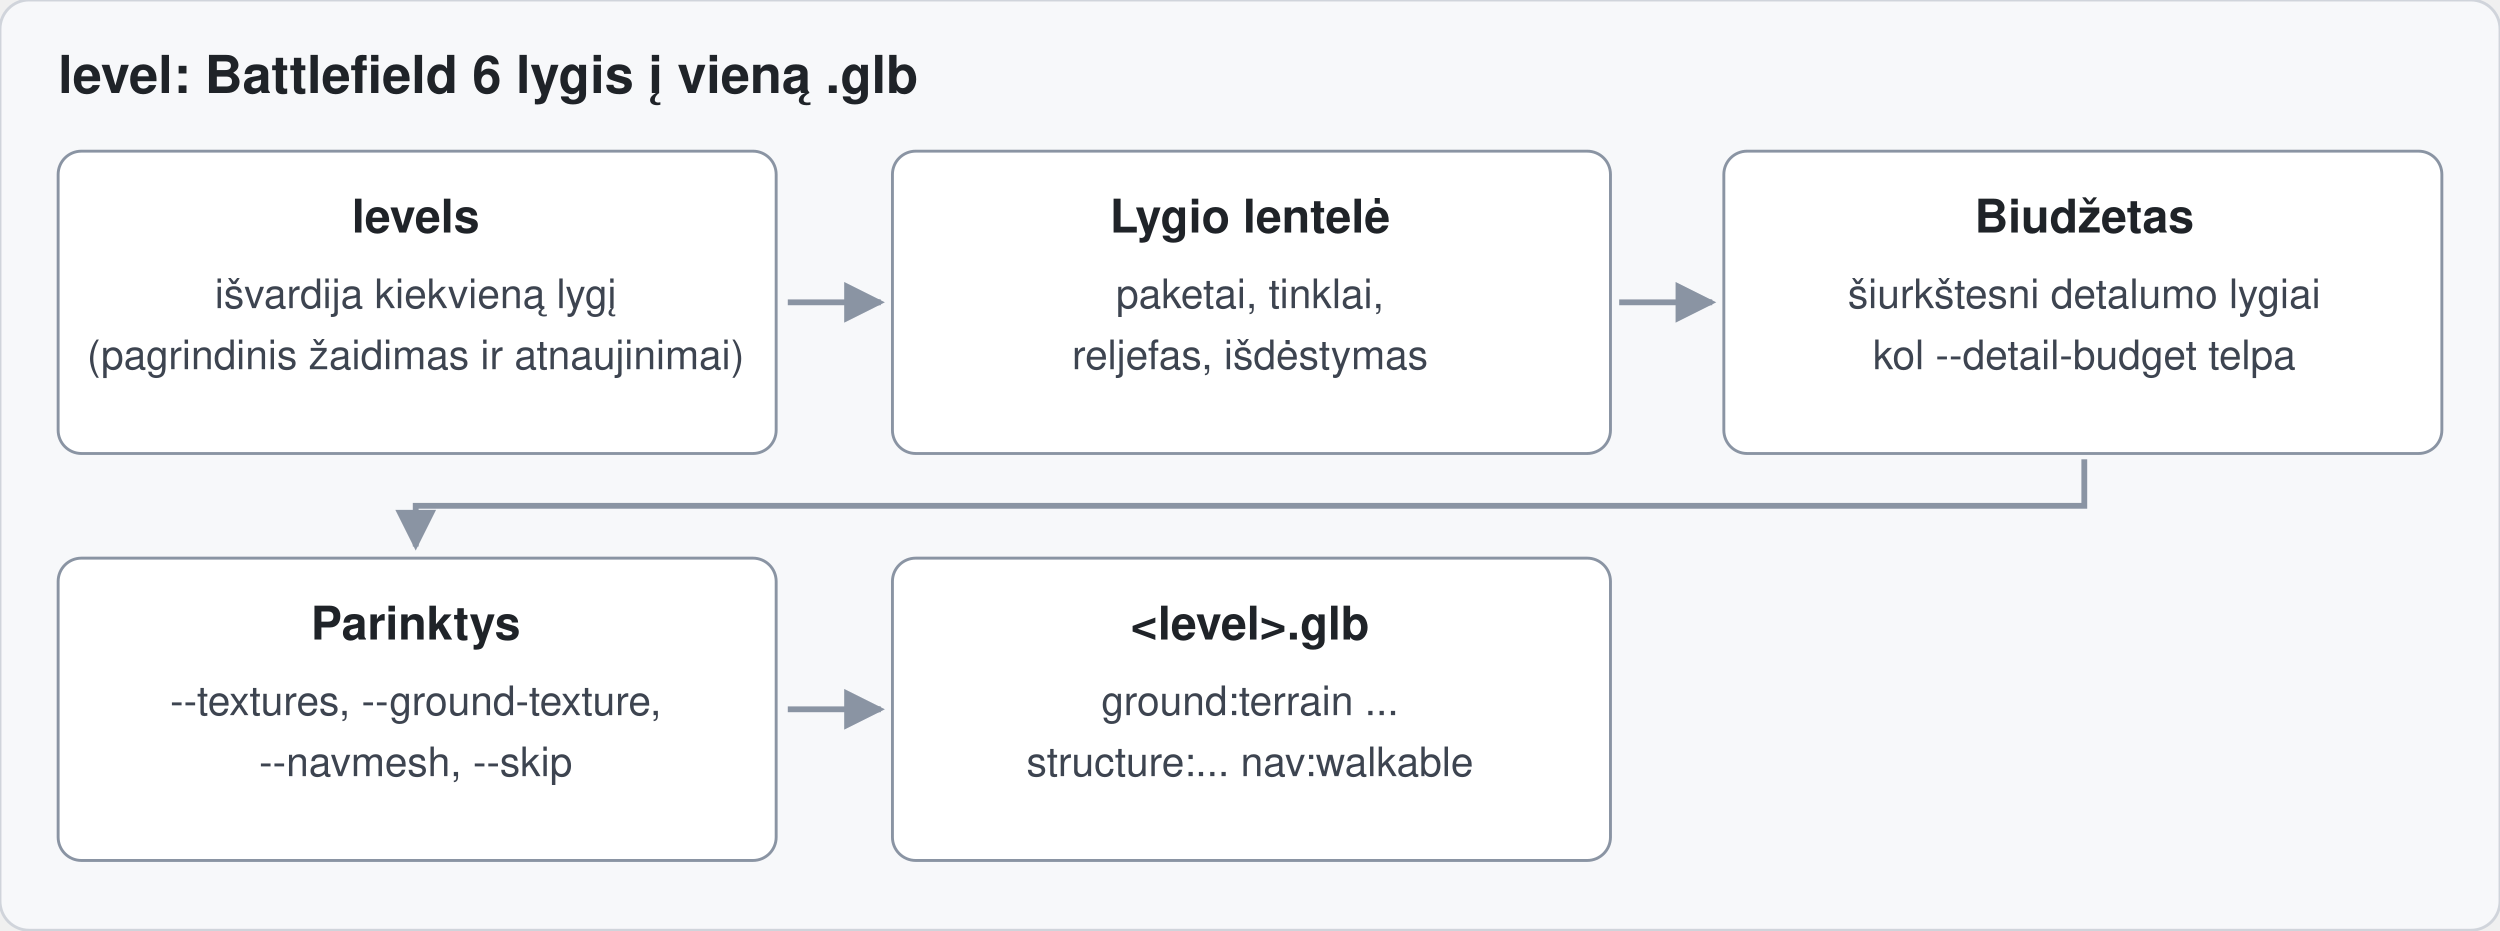
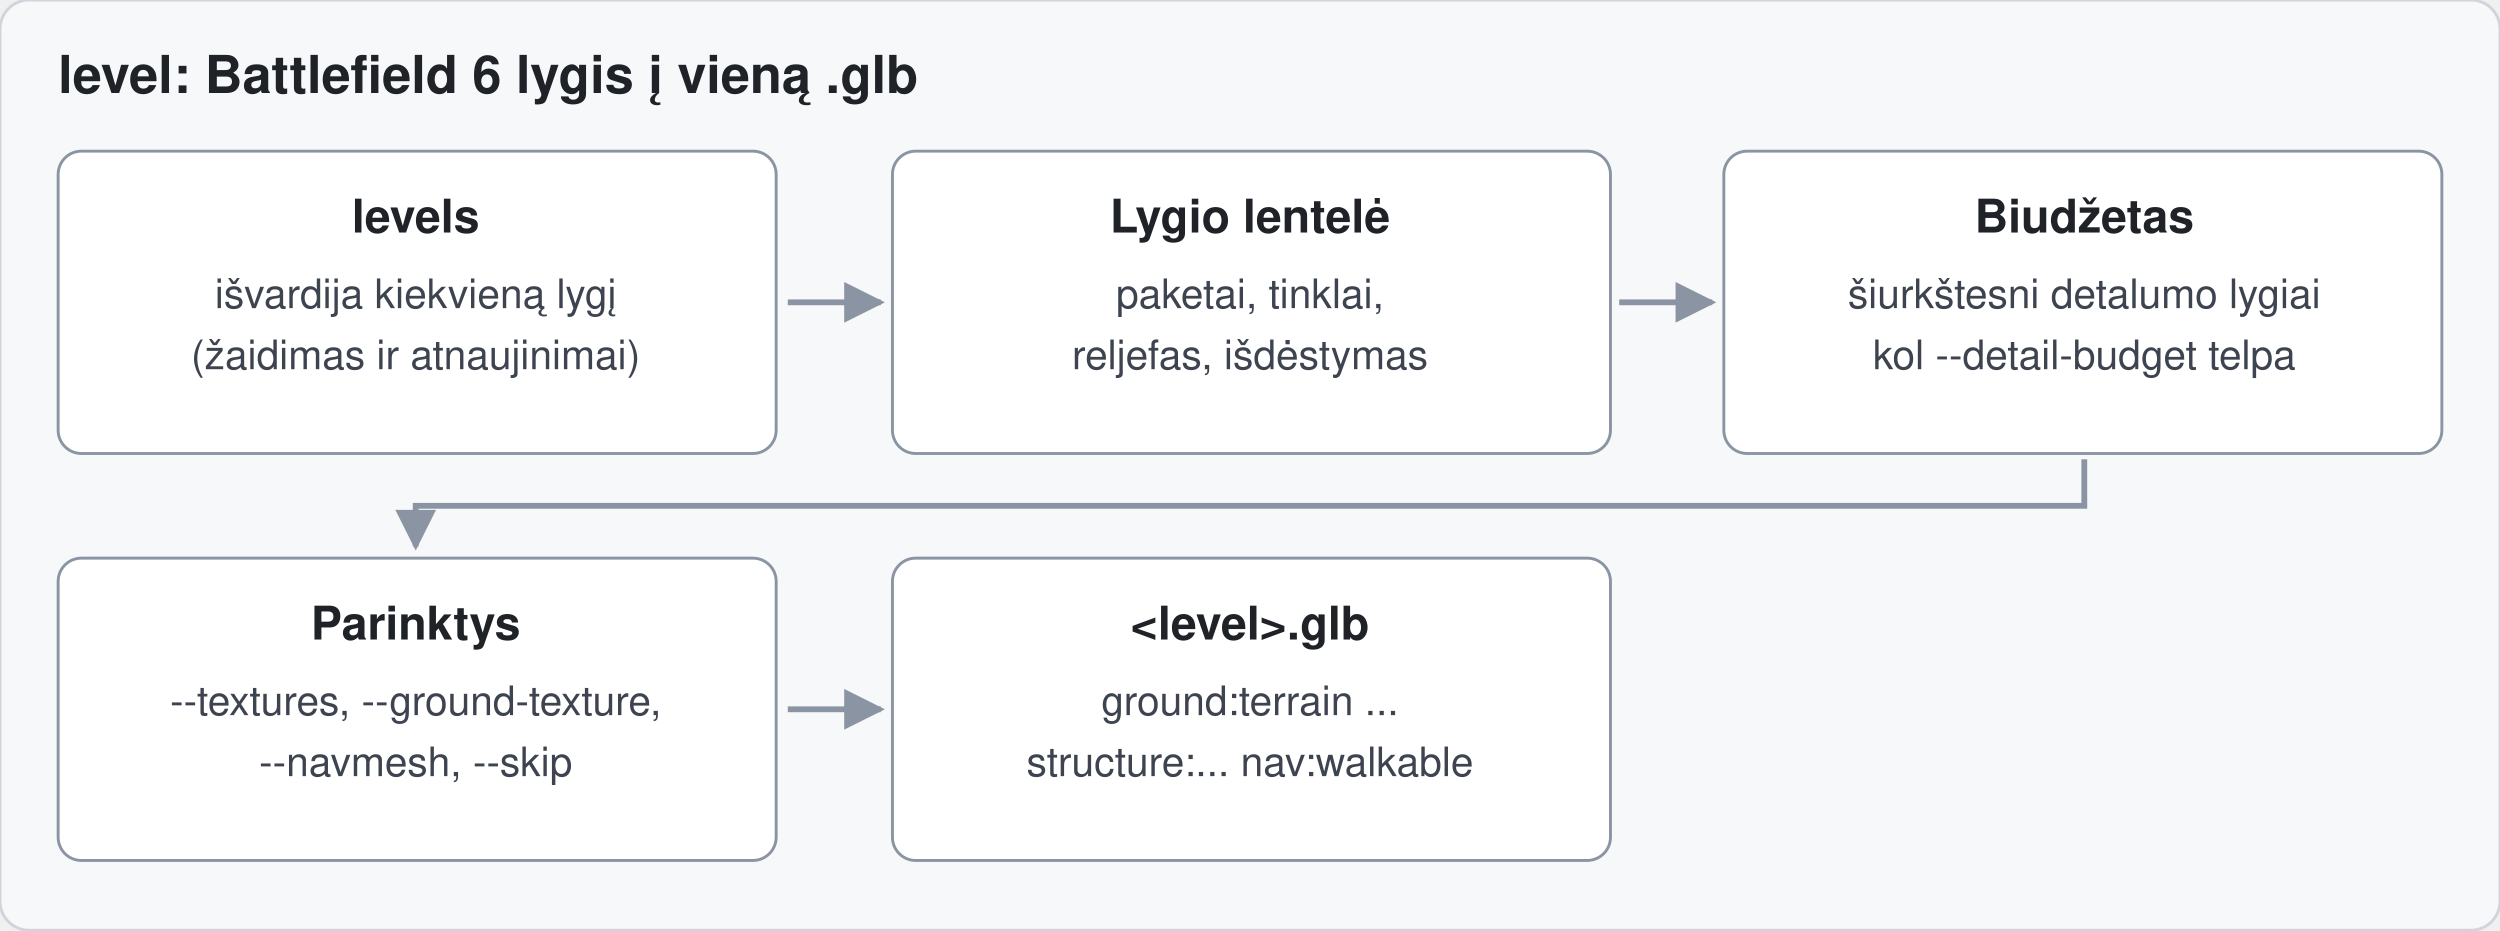
<svg xmlns="http://www.w3.org/2000/svg" width="860" height="320" viewBox="0 0 860 320" role="img" aria-label="level: a Battlefield 6 level into one .glb">
  <rect width="860" height="320" rx="10" fill="#f7f8fa" stroke="#d0d4db" />
  <defs>
    <marker id="a" viewBox="0 0 10 10" refX="9" refY="5" markerWidth="7" markerHeight="7" orient="auto-start-reverse">
      <path d="M0,0 L10,5 L0,10 z" fill="#8a94a3" />
    </marker>
  </defs>
  <text x="20" y="32" font-family="Segoe UI,Helvetica,Arial,sans-serif" font-size="18" font-weight="600" fill="#1f2328" text-anchor="start">level: Battlefield 6 lygis į vieną .glb</text>
  <rect x="20" y="52" width="247" height="104" rx="8" fill="#ffffff" stroke="#8a94a3" />
  <text x="143" y="80" font-family="Segoe UI,Helvetica,Arial,sans-serif" font-size="16" font-weight="600" fill="#1f2328" text-anchor="middle">levels</text>
  <text x="143" y="106" font-family="Segoe UI,Helvetica,Arial,sans-serif" font-size="14" font-weight="400" fill="#3d4450" text-anchor="middle">išvardija kiekvieną lygį</text>
-   <text x="143" y="127" font-family="Segoe UI,Helvetica,Arial,sans-serif" font-size="14" font-weight="400" fill="#3d4450" text-anchor="middle">(pagrindinis žaidimas ir atnaujinimai)</text>
+   <text x="143" y="127" font-family="Segoe UI,Helvetica,Arial,sans-serif" font-size="14" font-weight="400" fill="#3d4450" text-anchor="middle">(žaidimas ir atnaujinimai)</text>
  <rect x="307" y="52" width="247" height="104" rx="8" fill="#ffffff" stroke="#8a94a3" />
  <text x="430" y="80" font-family="Segoe UI,Helvetica,Arial,sans-serif" font-size="16" font-weight="600" fill="#1f2328" text-anchor="middle">Lygio lentelė</text>
  <text x="430" y="106" font-family="Segoe UI,Helvetica,Arial,sans-serif" font-size="14" font-weight="400" fill="#3d4450" text-anchor="middle">paketai, tinklai,</text>
  <text x="430" y="127" font-family="Segoe UI,Helvetica,Arial,sans-serif" font-size="14" font-weight="400" fill="#3d4450" text-anchor="middle">reljefas, išdėstymas</text>
  <rect x="593" y="52" width="247" height="104" rx="8" fill="#ffffff" stroke="#8a94a3" />
  <text x="717" y="80" font-family="Segoe UI,Helvetica,Arial,sans-serif" font-size="16" font-weight="600" fill="#1f2328" text-anchor="middle">Biudžetas</text>
  <text x="717" y="106" font-family="Segoe UI,Helvetica,Arial,sans-serif" font-size="14" font-weight="400" fill="#3d4450" text-anchor="middle">šiurkštesni detalumo lygiai</text>
  <text x="717" y="127" font-family="Segoe UI,Helvetica,Arial,sans-serif" font-size="14" font-weight="400" fill="#3d4450" text-anchor="middle">kol --detail-budget telpa</text>
  <rect x="20" y="192" width="247" height="104" rx="8" fill="#ffffff" stroke="#8a94a3" />
  <text x="143" y="220" font-family="Segoe UI,Helvetica,Arial,sans-serif" font-size="16" font-weight="600" fill="#1f2328" text-anchor="middle">Parinktys</text>
  <text x="143" y="246" font-family="Segoe UI,Helvetica,Arial,sans-serif" font-size="14" font-weight="400" fill="#3d4450" text-anchor="middle">--textures, --ground-texture,</text>
  <text x="143" y="267" font-family="Segoe UI,Helvetica,Arial,sans-serif" font-size="14" font-weight="400" fill="#3d4450" text-anchor="middle">--navmesh, --skip</text>
  <rect x="307" y="192" width="247" height="104" rx="8" fill="#ffffff" stroke="#8a94a3" />
  <text x="430" y="220" font-family="Segoe UI,Helvetica,Arial,sans-serif" font-size="16" font-weight="600" fill="#1f2328" text-anchor="middle">&lt;level&gt;.glb</text>
  <text x="430" y="246" font-family="Segoe UI,Helvetica,Arial,sans-serif" font-size="14" font-weight="400" fill="#3d4450" text-anchor="middle">ground:terrain ...</text>
  <text x="430" y="267" font-family="Segoe UI,Helvetica,Arial,sans-serif" font-size="14" font-weight="400" fill="#3d4450" text-anchor="middle">structure:... nav:walkable</text>
  <line x1="271" y1="104.0" x2="303" y2="104.0" stroke="#8a94a3" stroke-width="2" marker-end="url(#a)" />
  <line x1="557" y1="104.0" x2="589" y2="104.0" stroke="#8a94a3" stroke-width="2" marker-end="url(#a)" />
  <path d="M717,158 V174 H143 V188" fill="none" stroke="#8a94a3" stroke-width="2" marker-end="url(#a)" />
  <line x1="271" y1="244.0" x2="303" y2="244.0" stroke="#8a94a3" stroke-width="2" marker-end="url(#a)" />
</svg>
